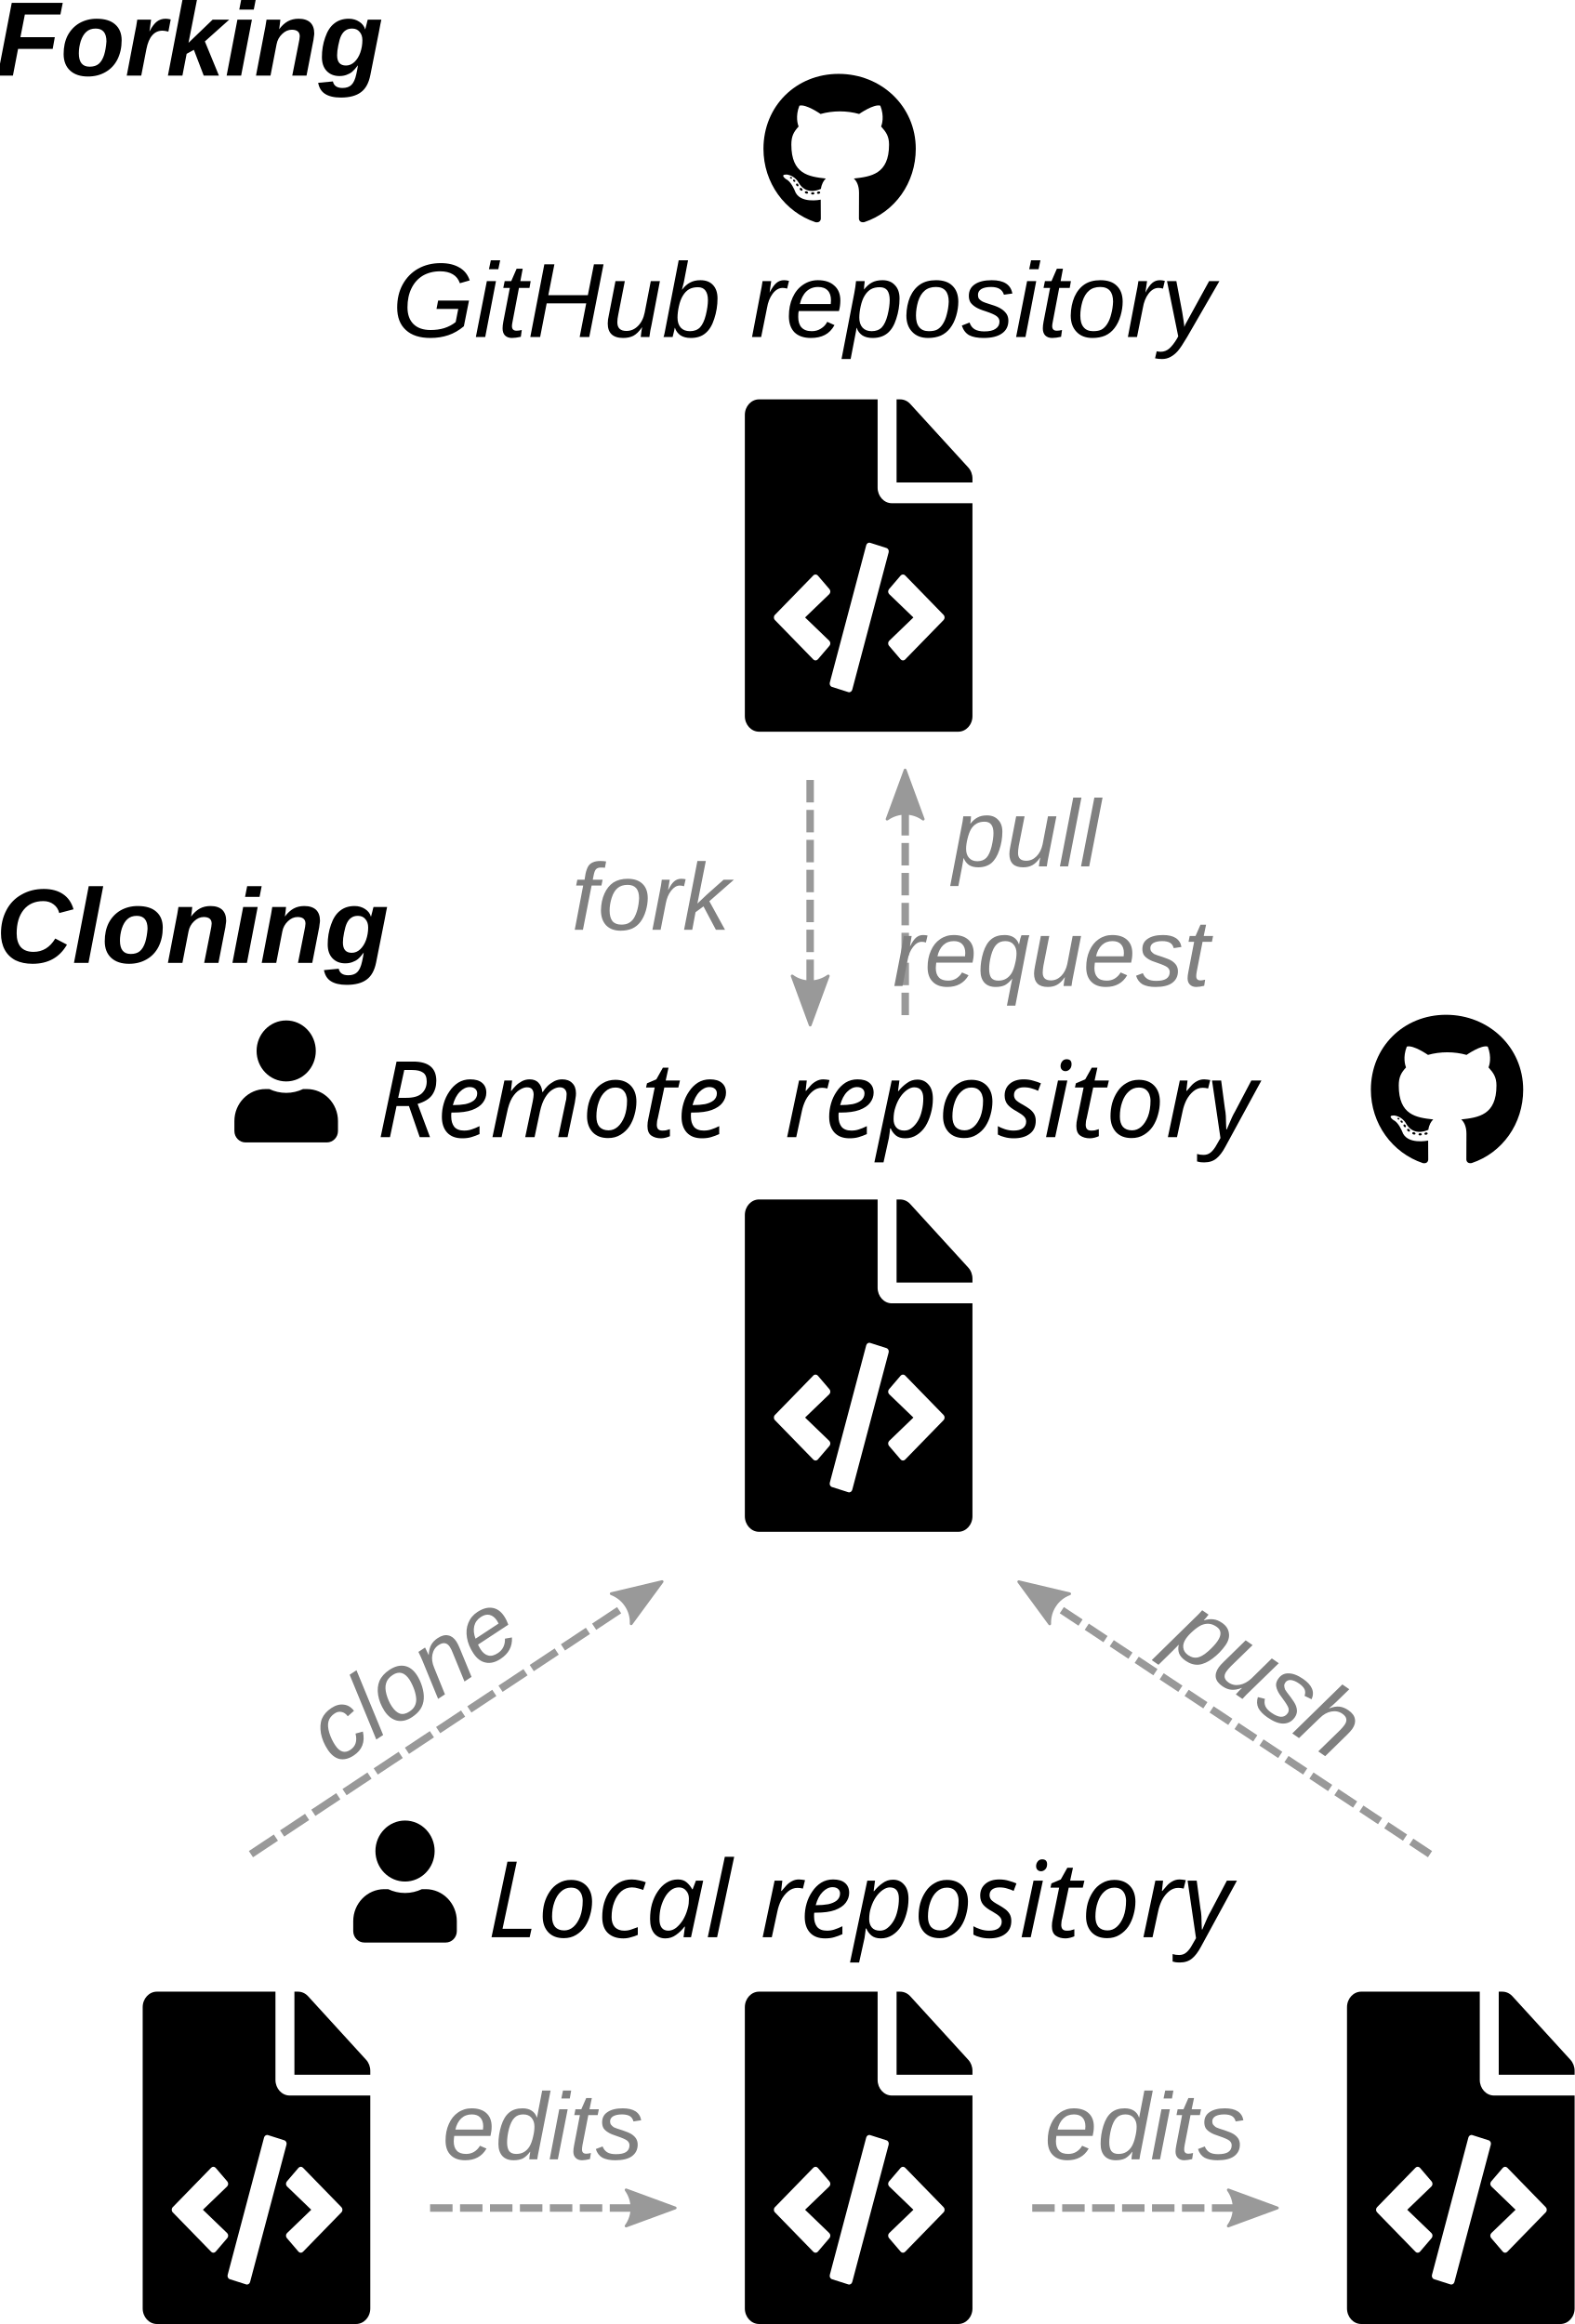
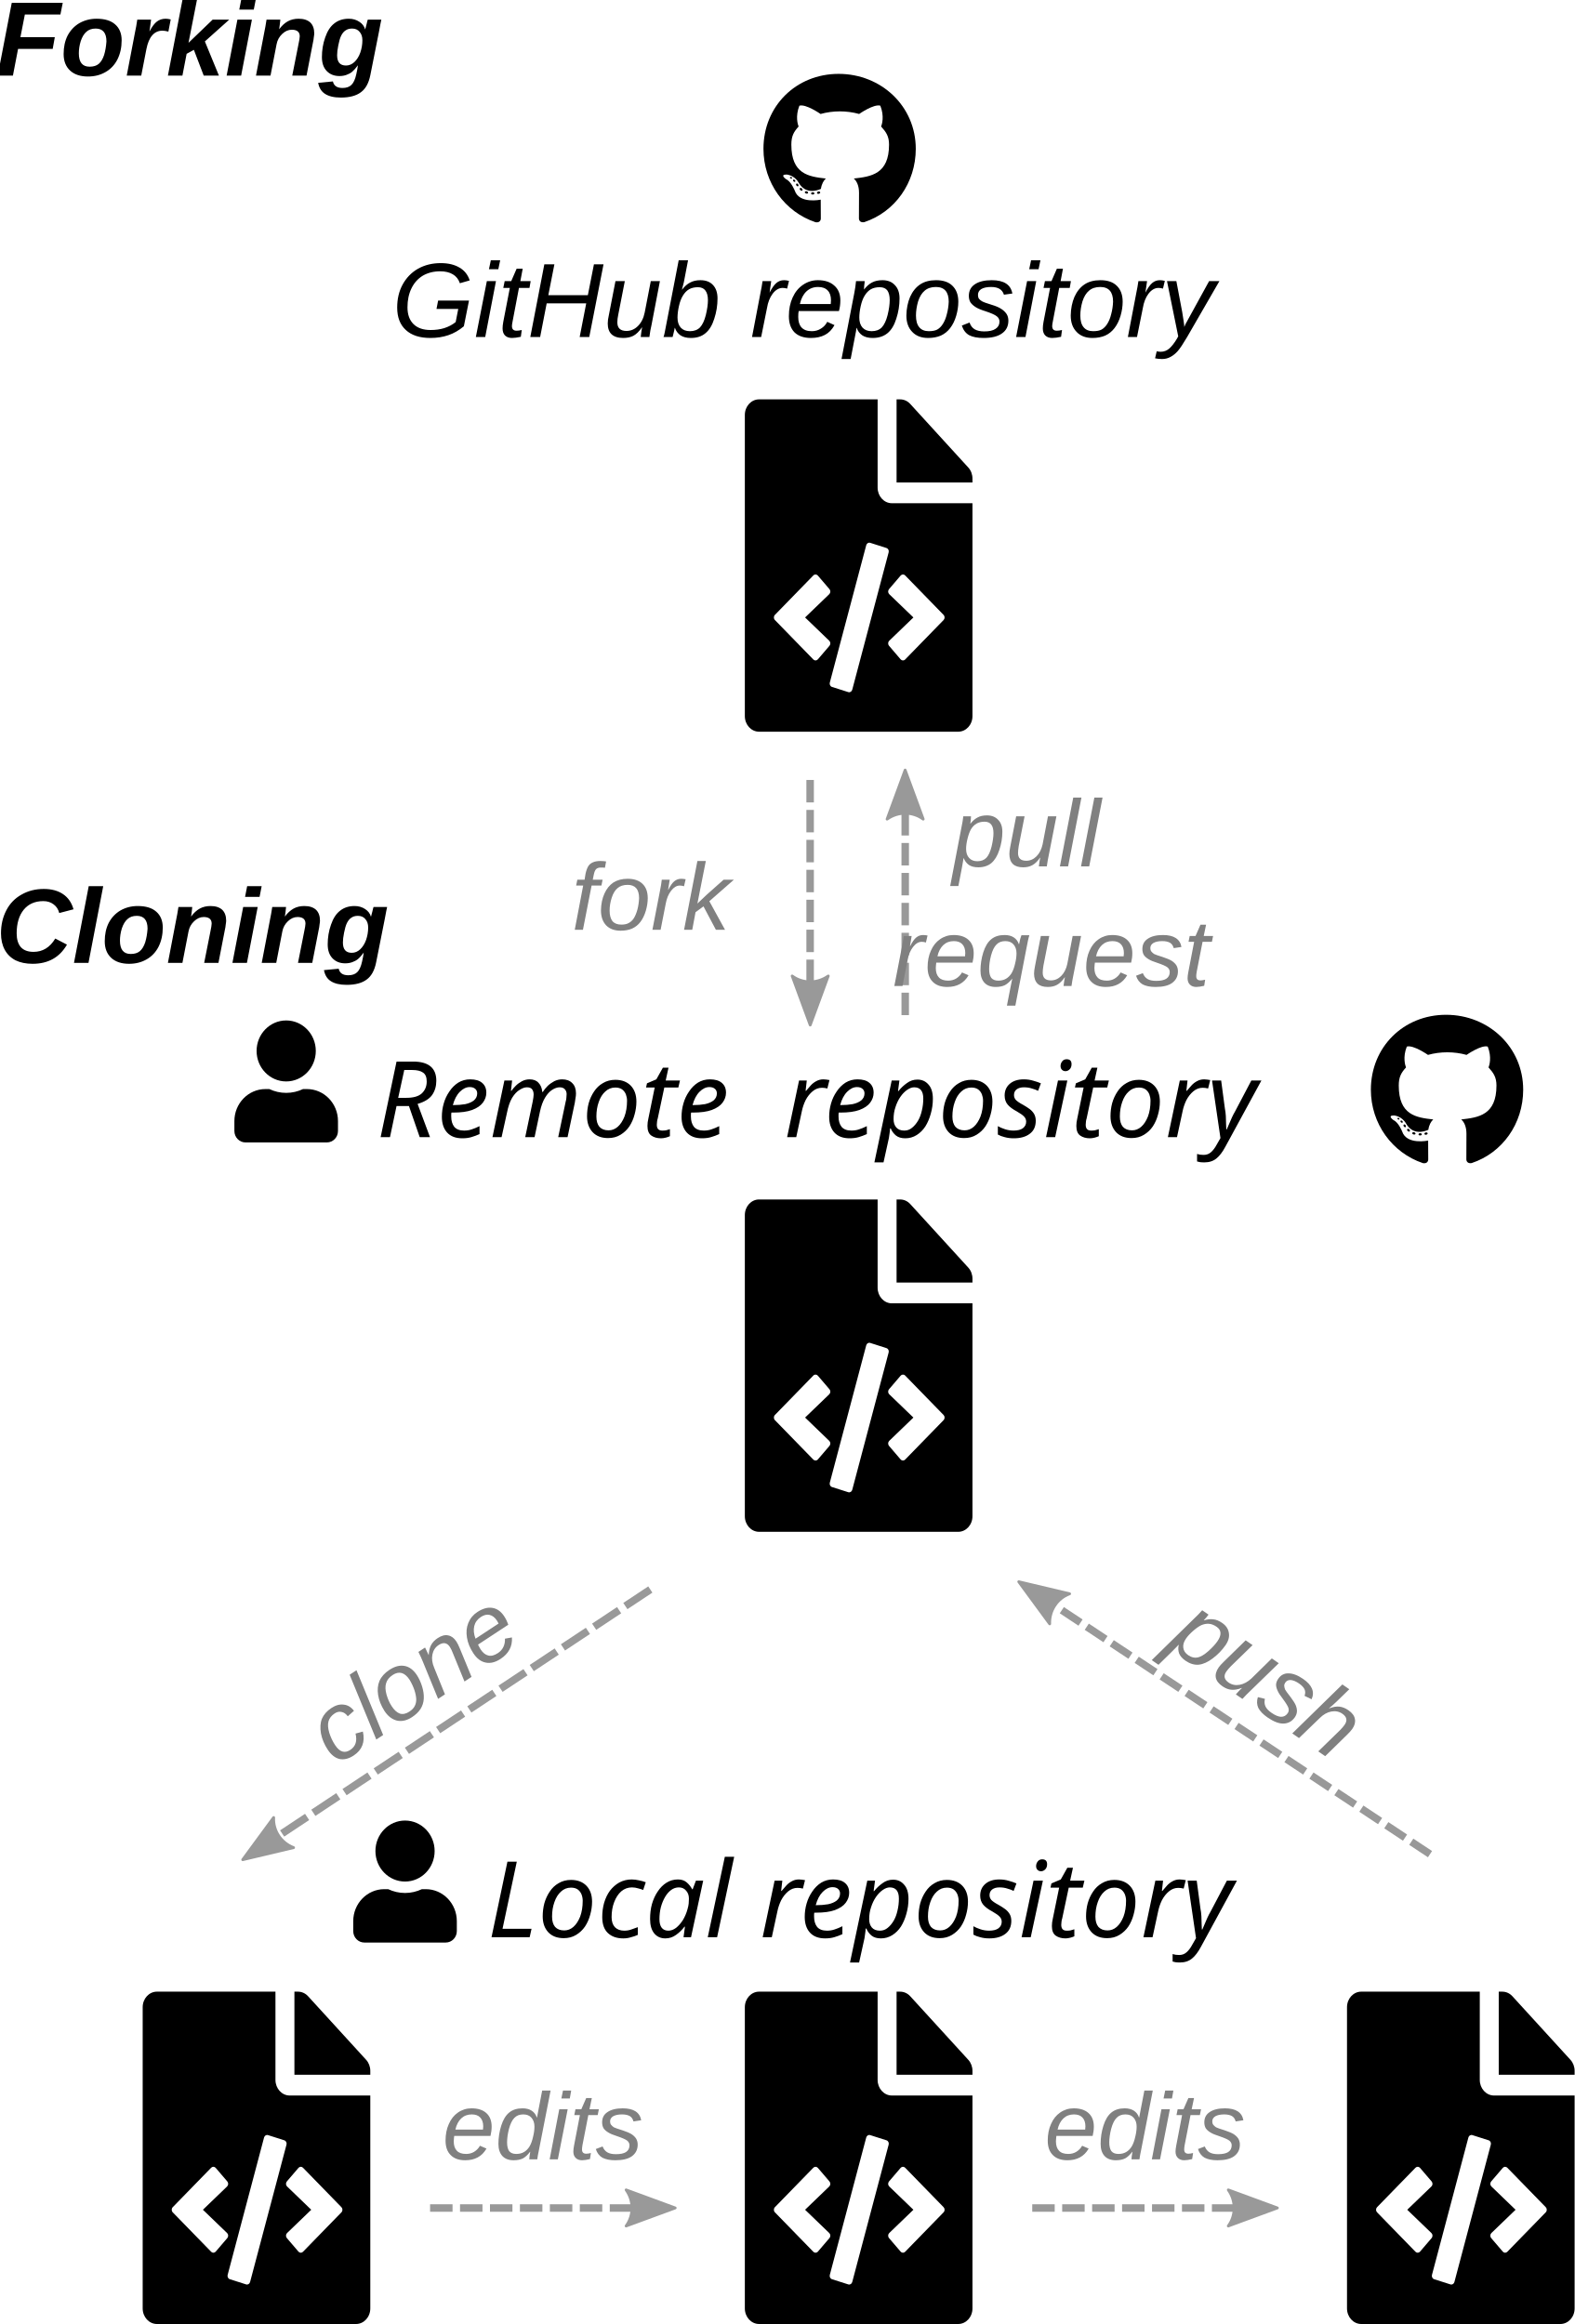
<svg xmlns="http://www.w3.org/2000/svg" width="105.165mm" height="155.24mm" viewBox="0 0 105.165 155.24" version="1.1" id="svg8">
  <defs id="defs2">
+     <marker style="overflow:visible" id="Arrow2Mstart" refX="0.0" refY="0.0" orient="auto">
+       <path transform="scale(0.6) translate(0,0)" d="M 8.719,4.034 L -2.207,0.016 L 8.719,-4.002 C 6.973,-1.63 6.983,1.616 8.719,4.034 z " style="fill-rule:evenodd;stroke-width:0.625;stroke-linejoin:round;stroke:#999999;stroke-opacity:1;fill:#999999;fill-opacity:1" id="path1318" />
+     </marker>
+     <marker style="overflow:visible" id="marker1686" refX="0.0" refY="0.0" orient="auto">
+       <path transform="scale(0.8) translate(12.5,0)" style="fill-rule:evenodd;stroke:#999999;stroke-width:1pt;stroke-opacity:1;fill:#999999;fill-opacity:1" d="M 0.0,0.0 L 5.0,-5.0 L -12.5,0.0 L 5.0,5.0 L 0.0,0.0 z " id="path1684" />
+     </marker>
+     <marker style="overflow:visible" id="Arrow1Lstart" refX="0.0" refY="0.0" orient="auto">
+       <path transform="scale(0.8) translate(12.5,0)" style="fill-rule:evenodd;stroke:#999999;stroke-width:1pt;stroke-opacity:1;fill:#999999;fill-opacity:1" d="M 0.0,0.0 L 5.0,-5.0 L -12.5,0.0 L 5.0,5.0 L 0.0,0.0 z " id="path1294" />
+     </marker>
+     <marker style="overflow:visible" id="marker1160" refX="0" refY="0" orient="auto">
+       <path transform="scale(-0.6)" d="M 8.719,4.034 -2.207,0.016 8.719,-4.002 c -1.745,2.372 -1.735,5.617 -6e-7,8.035 z" style="fill:#999999;fill-opacity:1;fill-rule:evenodd;stroke:#999999;stroke-width:0.625;stroke-linejoin:round;stroke-opacity:1" id="path1158" />
+     </marker>
+     <marker style="overflow:visible" id="marker1024" refX="0" refY="0" orient="auto">
+       <path transform="scale(-0.6)" d="M 8.719,4.034 -2.207,0.016 8.719,-4.002 c -1.745,2.372 -1.735,5.617 -6e-7,8.035 z" style="fill:#999999;fill-opacity:1;fill-rule:evenodd;stroke:#999999;stroke-width:0.625;stroke-linejoin:round;stroke-opacity:1" id="path1022" />
+     </marker>
    <marker style="overflow:visible" id="marker7391" refX="0" refY="0" orient="auto">
      <path transform="scale(-0.6)" d="M 8.719,4.034 -2.207,0.016 8.719,-4.002 c -1.745,2.372 -1.735,5.617 -6e-7,8.035 z" style="fill:#999999;fill-opacity:1;fill-rule:evenodd;stroke:#999999;stroke-width:0.625;stroke-linejoin:round;stroke-opacity:1" id="path7389" />
    </marker>
    <marker style="overflow:visible" id="marker7381" refX="0" refY="0" orient="auto">
      <path transform="matrix(-1.1,0,0,-1.1,-1.1,0)" d="M 8.719,4.034 -2.207,0.016 8.719,-4.002 c -1.745,2.372 -1.735,5.617 -6e-7,8.035 z" style="fill:#999999;fill-opacity:1;fill-rule:evenodd;stroke:#999999;stroke-width:0.625;stroke-linejoin:round;stroke-opacity:1" id="path7379" />
    </marker>
    <marker style="overflow:visible" id="marker7165" refX="0" refY="0" orient="auto">
      <path transform="scale(-0.6)" d="M 8.719,4.034 -2.207,0.016 8.719,-4.002 c -1.745,2.372 -1.735,5.617 -6e-7,8.035 z" style="fill:#999999;fill-opacity:1;fill-rule:evenodd;stroke:#999999;stroke-width:0.625;stroke-linejoin:round;stroke-opacity:1" id="path7163" />
    </marker>
    <marker style="overflow:visible" id="marker7155" refX="0" refY="0" orient="auto">
      <path transform="matrix(-1.1,0,0,-1.1,-1.1,0)" d="M 8.719,4.034 -2.207,0.016 8.719,-4.002 c -1.745,2.372 -1.735,5.617 -6e-7,8.035 z" style="fill:#999999;fill-opacity:1;fill-rule:evenodd;stroke:#999999;stroke-width:0.625;stroke-linejoin:round;stroke-opacity:1" id="path7153" />
    </marker>
    <marker style="overflow:visible" id="marker6238" refX="0" refY="0" orient="auto">
      <path transform="scale(-0.6)" d="M 8.719,4.034 -2.207,0.016 8.719,-4.002 c -1.745,2.372 -1.735,5.617 -6e-7,8.035 z" style="fill:#999999;fill-opacity:1;fill-rule:evenodd;stroke:#999999;stroke-width:0.625;stroke-linejoin:round;stroke-opacity:1" id="path6236" />
    </marker>
    <marker style="overflow:visible" id="marker6228" refX="0" refY="0" orient="auto">
      <path transform="matrix(-1.1,0,0,-1.1,-1.1,0)" d="M 8.719,4.034 -2.207,0.016 8.719,-4.002 c -1.745,2.372 -1.735,5.617 -6e-7,8.035 z" style="fill:#999999;fill-opacity:1;fill-rule:evenodd;stroke:#999999;stroke-width:0.625;stroke-linejoin:round;stroke-opacity:1" id="path6226" />
    </marker>
    <marker style="overflow:visible" id="marker5972" refX="0" refY="0" orient="auto">
      <path transform="scale(-0.6)" d="M 8.719,4.034 -2.207,0.016 8.719,-4.002 c -1.745,2.372 -1.735,5.617 -6e-7,8.035 z" style="fill:#999999;fill-opacity:1;fill-rule:evenodd;stroke:#999999;stroke-width:0.625;stroke-linejoin:round;stroke-opacity:1" id="path5970" />
-     </marker>
-     <marker style="overflow:visible" id="marker5962" refX="0" refY="0" orient="auto">
-       <path transform="matrix(-1.1,0,0,-1.1,-1.1,0)" d="M 8.719,4.034 -2.207,0.016 8.719,-4.002 c -1.745,2.372 -1.735,5.617 -6e-7,8.035 z" style="fill:#999999;fill-opacity:1;fill-rule:evenodd;stroke:#999999;stroke-width:0.625;stroke-linejoin:round;stroke-opacity:1" id="path5960" />
    </marker>
    <marker style="overflow:visible" id="marker4713" refX="0" refY="0" orient="auto">
      <path transform="scale(-0.6)" d="M 8.719,4.034 -2.207,0.016 8.719,-4.002 c -1.745,2.372 -1.735,5.617 -6e-7,8.035 z" style="fill:#999999;fill-opacity:1;fill-rule:evenodd;stroke:#999999;stroke-width:0.625;stroke-linejoin:round;stroke-opacity:1" id="path4711" />
    </marker>
    <marker style="overflow:visible" id="marker4703" refX="0" refY="0" orient="auto">
      <path transform="matrix(-1.1,0,0,-1.1,-1.1,0)" d="M 8.719,4.034 -2.207,0.016 8.719,-4.002 c -1.745,2.372 -1.735,5.617 -6e-7,8.035 z" style="fill:#999999;fill-opacity:1;fill-rule:evenodd;stroke:#999999;stroke-width:0.625;stroke-linejoin:round;stroke-opacity:1" id="path4701" />
    </marker>
    <marker style="overflow:visible" id="marker4617" refX="0" refY="0" orient="auto">
      <path transform="scale(-0.6)" d="M 8.719,4.034 -2.207,0.016 8.719,-4.002 c -1.745,2.372 -1.735,5.617 -6e-7,8.035 z" style="fill:#000000;fill-opacity:1;fill-rule:evenodd;stroke:#000000;stroke-width:0.625;stroke-linejoin:round;stroke-opacity:1" id="path4615" />
    </marker>
    <marker style="overflow:visible" id="marker4607" refX="0" refY="0" orient="auto">
      <path transform="matrix(-1.1,0,0,-1.1,-1.1,0)" d="M 8.719,4.034 -2.207,0.016 8.719,-4.002 c -1.745,2.372 -1.735,5.617 -6e-7,8.035 z" style="fill:#000000;fill-opacity:1;fill-rule:evenodd;stroke:#000000;stroke-width:0.625;stroke-linejoin:round;stroke-opacity:1" id="path4605" />
    </marker>
    <marker style="overflow:visible" id="Arrow2Mend" refX="0" refY="0" orient="auto">
      <path transform="scale(-0.6)" d="M 8.719,4.034 -2.207,0.016 8.719,-4.002 c -1.745,2.372 -1.735,5.617 -6e-7,8.035 z" style="fill:#999999;fill-opacity:1;fill-rule:evenodd;stroke:#999999;stroke-width:0.625;stroke-linejoin:round;stroke-opacity:1" id="path4000" />
    </marker>
    <marker style="overflow:visible" id="Arrow2Lend" refX="0" refY="0" orient="auto">
      <path transform="matrix(-1.1,0,0,-1.1,-1.1,0)" d="M 8.719,4.034 -2.207,0.016 8.719,-4.002 c -1.745,2.372 -1.735,5.617 -6e-7,8.035 z" style="fill:#999999;fill-opacity:1;fill-rule:evenodd;stroke:#999999;stroke-width:0.625;stroke-linejoin:round;stroke-opacity:1" id="path3994" />
    </marker>
  </defs>
  <g id="layer1" transform="translate(-39.51973,-16.66649)">
    <text xml:space="preserve" style="font-style:normal;font-weight:normal;font-size:10.583px;line-height:1.25;font-family:sans-serif;fill:#000000;fill-opacity:1;stroke:none;stroke-width:0.265" x="83.952" y="164.159" id="text4667">
      <tspan id="tspan4665" x="83.952" y="164.159" style="stroke-width:0.265" />
    </text>
    <text xml:space="preserve" style="font-style:italic;font-variant:normal;font-weight:normal;font-stretch:normal;font-size:7.056px;line-height:1.25;font-family:sans-serif;-inkscape-font-specification:'sans-serif Italic';fill:#000000;fill-opacity:1;stroke:none;stroke-width:0.265" x="72.052" y="146.071" id="text2037">
      <tspan id="tspan2035" x="72.052" y="146.071" style="font-style:italic;font-variant:normal;font-weight:normal;font-stretch:normal;font-size:7.056px;font-family:sans-serif;-inkscape-font-specification:'sans-serif Italic';stroke-width:0.265">Local repository</tspan>
    </text>
    <path fill="currentColor" d="m 66.571,142.351 c 1.092,0 1.977,-0.912 1.977,-2.037 0,-1.125 -0.885,-2.037 -1.977,-2.037 -1.092,0 -1.977,0.912 -1.977,2.037 0,1.125 0.885,2.037 1.977,2.037 z m 1.384,0.509 h -0.258 c -0.343,0.162 -0.724,0.255 -1.126,0.255 -0.402,0 -0.782,-0.092 -1.126,-0.255 h -0.258 c -1.146,0 -2.076,0.958 -2.076,2.139 v 0.662 c 0,0.422 0.332,0.764 0.741,0.764 h 5.437 c 0.409,0 0.741,-0.342 0.741,-0.764 v -0.662 c 0,-1.181 -0.93,-2.139 -2.076,-2.139 z" id="path3135" style="stroke-width:0.016" />
    <path fill="currentColor" d="m 104.468,154.994 v 0.263 h -5.068 v -5.55 h 0.24 c 0.252,0 0.494,0.11 0.672,0.305 l 3.878,4.247 a 0.95,1.041 0 0 1 0.278,0.736 z m -5.384,1.65 c -0.523,0 -0.95,-0.468 -0.95,-1.041 v -5.897 h -7.918 c -0.525,0 -0.95,0.466 -0.95,1.041 v 20.118 c 0,0.575 0.425,1.041 0.95,1.041 h 13.302 c 0.525,0 0.95,-0.466 0.95,-1.041 v -14.222 z m -4.941,10.428 a 0.214,0.234 0 0 1 -0.302,0.011 l -2.568,-2.637 a 0.214,0.234 0 0 1 0,-0.342 l 2.568,-2.637 a 0.214,0.234 0 0 1 0.302,0.011 l 0.775,0.906 a 0.214,0.234 0 0 1 -0.015,0.336 l -1.614,1.555 1.614,1.555 a 0.214,0.234 0 0 1 0.015,0.336 z m 2.031,2.189 -1.087,-0.346 a 0.214,0.234 0 0 1 -0.146,-0.29 l 2.432,-9.176 a 0.214,0.234 0 0 1 0.265,-0.16 l 1.087,0.346 a 0.214,0.234 0 0 1 0.146,0.29 l -2.432,9.176 a 0.214,0.234 0 0 1 -0.265,0.16 z m 6.366,-4.815 -2.568,2.637 a 0.214,0.234 0 0 1 -0.302,-0.011 l -0.775,-0.906 a 0.214,0.234 0 0 1 0.015,-0.336 l 1.614,-1.555 -1.614,-1.555 a 0.214,0.234 0 0 1 -0.015,-0.336 l 0.775,-0.906 a 0.214,0.234 0 0 1 0.302,-0.011 l 2.568,2.637 a 0.214,0.234 0 0 1 -4e-5,0.342 z" id="path4693" style="stroke-width:0.041" />
    <path fill="currentColor" d="m 64.251,154.994 v 0.263 h -5.068 v -5.55 h 0.24 c 0.252,0 0.494,0.11 0.672,0.305 l 3.878,4.247 a 0.95,1.041 0 0 1 0.278,0.736 z m -5.384,1.65 c -0.523,0 -0.95,-0.468 -0.95,-1.041 v -5.897 h -7.918 c -0.525,0 -0.95,0.466 -0.95,1.041 v 20.118 c 0,0.575 0.425,1.041 0.95,1.041 h 13.302 c 0.525,0 0.95,-0.466 0.95,-1.041 v -14.222 z m -4.941,10.428 a 0.214,0.234 0 0 1 -0.302,0.011 l -2.568,-2.637 a 0.214,0.234 0 0 1 0,-0.342 l 2.568,-2.637 a 0.214,0.234 0 0 1 0.302,0.011 l 0.775,0.906 a 0.214,0.234 0 0 1 -0.015,0.336 l -1.614,1.555 1.614,1.555 a 0.214,0.234 0 0 1 0.015,0.336 z m 2.031,2.189 -1.087,-0.346 a 0.214,0.234 0 0 1 -0.146,-0.29 l 2.432,-9.176 a 0.214,0.234 0 0 1 0.265,-0.16 l 1.087,0.346 a 0.214,0.234 0 0 1 0.146,0.29 l -2.432,9.176 a 0.214,0.234 0 0 1 -0.265,0.16 z m 6.366,-4.815 -2.568,2.637 a 0.214,0.234 0 0 1 -0.302,-0.011 l -0.775,-0.906 a 0.214,0.234 0 0 1 0.015,-0.336 l 1.614,-1.555 -1.614,-1.555 a 0.214,0.234 0 0 1 -0.015,-0.336 l 0.775,-0.906 a 0.214,0.234 0 0 1 0.302,-0.011 l 2.568,2.637 a 0.214,0.234 0 0 1 -4e-5,0.342 z" id="path3036-6" style="stroke-width:0.041" />
    <text xml:space="preserve" style="font-style:normal;font-weight:normal;font-size:6.35px;line-height:1.25;font-family:sans-serif;fill:#808080;fill-opacity:1;stroke:none;stroke-width:0.265" x="69.059" y="160.903" id="text2045">
      <tspan id="tspan2043" x="69.059" y="160.903" style="font-style:italic;font-variant:normal;font-weight:normal;font-stretch:normal;font-size:6.35px;font-family:Arial;-inkscape-font-specification:'Arial Italic';fill:#808080;stroke-width:0.265">edits</tspan>
    </text>
    <path style="fill:#999999;stroke:#999999;stroke-width:0.5;stroke-linecap:butt;stroke-linejoin:miter;stroke-miterlimit:2;stroke-dasharray:1.5, 0.5;stroke-dashoffset:0;stroke-opacity:1;marker-mid:url(#Arrow2Lend);marker-end:url(#Arrow2Mend)" d="M 68.244,164.159 H 83.952" id="path3148" />
    <text xml:space="preserve" style="font-style:normal;font-weight:normal;font-size:6.35px;line-height:1.25;font-family:sans-serif;fill:#808080;fill-opacity:1;stroke:none;stroke-width:0.265" x="109.276" y="160.903" id="text4697">
      <tspan id="tspan4695" x="109.276" y="160.903" style="font-style:italic;font-variant:normal;font-weight:normal;font-stretch:normal;font-size:6.35px;font-family:Arial;-inkscape-font-specification:'Arial Italic';fill:#808080;stroke-width:0.265">edits</tspan>
    </text>
    <path style="fill:#999999;stroke:#999999;stroke-width:0.5;stroke-linecap:butt;stroke-linejoin:miter;stroke-miterlimit:2;stroke-dasharray:1.5, 0.5;stroke-dashoffset:0;stroke-opacity:1;marker-mid:url(#marker4703);marker-end:url(#marker4713)" d="m 108.461,164.159 h 15.709" id="path4699" />
    <path fill="currentColor" d="m 144.685,154.994 v 0.263 h -5.068 v -5.55 h 0.24 c 0.252,0 0.494,0.11 0.672,0.305 l 3.878,4.247 a 0.95,1.041 0 0 1 0.278,0.736 z m -5.384,1.65 c -0.523,0 -0.95,-0.468 -0.95,-1.041 v -5.897 h -7.918 c -0.525,0 -0.95,0.466 -0.95,1.041 v 20.118 c 0,0.575 0.425,1.041 0.95,1.041 h 13.302 c 0.525,0 0.95,-0.466 0.95,-1.041 v -14.222 z m -4.941,10.428 a 0.214,0.234 0 0 1 -0.302,0.011 l -2.568,-2.637 a 0.214,0.234 0 0 1 0,-0.342 l 2.568,-2.637 a 0.214,0.234 0 0 1 0.302,0.011 l 0.775,0.906 a 0.214,0.234 0 0 1 -0.015,0.336 l -1.614,1.555 1.614,1.555 a 0.214,0.234 0 0 1 0.015,0.336 z m 2.031,2.189 -1.087,-0.346 a 0.214,0.234 0 0 1 -0.146,-0.29 l 2.432,-9.176 a 0.214,0.234 0 0 1 0.265,-0.16 l 1.087,0.346 a 0.214,0.234 0 0 1 0.146,0.29 l -2.432,9.176 a 0.214,0.234 0 0 1 -0.265,0.16 z m 6.366,-4.815 -2.568,2.637 a 0.214,0.234 0 0 1 -0.302,-0.011 l -0.775,-0.906 a 0.214,0.234 0 0 1 0.015,-0.336 l 1.614,-1.555 -1.614,-1.555 a 0.214,0.234 0 0 1 -0.015,-0.336 l 0.775,-0.906 a 0.214,0.234 0 0 1 0.302,-0.011 l 2.568,2.637 a 0.214,0.234 0 0 1 -4e-5,0.342 z" id="path5677" style="stroke-width:0.041" />
    <path fill="currentColor" d="m 104.468,102.077 v 0.263 h -5.068 v -5.55 h 0.24 c 0.252,0 0.494,0.11 0.672,0.305 l 3.878,4.247 a 0.95,1.041 0 0 1 0.278,0.736 z m -5.384,1.65 c -0.523,0 -0.95,-0.468 -0.95,-1.041 v -5.897 h -7.918 c -0.525,0 -0.95,0.466 -0.95,1.041 v 20.118 c 0,0.575 0.425,1.041 0.95,1.041 h 13.302 c 0.525,0 0.95,-0.466 0.95,-1.041 v -14.222 z m -4.941,10.428 a 0.214,0.234 0 0 1 -0.302,0.011 l -2.568,-2.637 a 0.214,0.234 0 0 1 0,-0.342 l 2.568,-2.637 a 0.214,0.234 0 0 1 0.302,0.011 l 0.775,0.906 a 0.214,0.234 0 0 1 -0.015,0.336 l -1.614,1.555 1.614,1.555 a 0.214,0.234 0 0 1 0.015,0.336 z m 2.031,2.189 -1.087,-0.346 a 0.214,0.234 0 0 1 -0.146,-0.29 l 2.432,-9.176 a 0.214,0.234 0 0 1 0.265,-0.16 l 1.087,0.346 a 0.214,0.234 0 0 1 0.146,0.29 l -2.432,9.176 a 0.214,0.234 0 0 1 -0.265,0.16 z m 6.366,-4.815 -2.568,2.637 a 0.214,0.234 0 0 1 -0.302,-0.011 l -0.775,-0.906 a 0.214,0.234 0 0 1 0.015,-0.336 l 1.614,-1.555 -1.614,-1.555 a 0.214,0.234 0 0 1 -0.015,-0.336 l 0.775,-0.906 a 0.214,0.234 0 0 1 0.302,-0.011 l 2.568,2.637 a 0.214,0.234 0 0 1 -4e-5,0.342 z" id="path5920" style="stroke-width:0.041" />
-     <path style="fill:#999999;stroke:#999999;stroke-width:0.5;stroke-linecap:butt;stroke-linejoin:miter;stroke-miterlimit:2;stroke-dasharray:2, 0.5;stroke-dashoffset:0;stroke-opacity:1;marker-mid:url(#marker5962);marker-end:url(#marker5972)" d="M 56.279,140.521 83.192,122.685" id="path5958" />
+     <path style="fill:#999999;stroke:#999999;stroke-width:0.5;stroke-linecap:butt;stroke-linejoin:miter;stroke-miterlimit:2;stroke-dasharray:2, 0.5;stroke-dashoffset:0;stroke-opacity:1;marker-end:;marker-start:url(#Arrow2Mstart)" d="M 56.279,140.521 83.192,122.685" id="path5958" />
    <path style="fill:#999999;stroke:#999999;stroke-width:0.5;stroke-linecap:butt;stroke-linejoin:miter;stroke-miterlimit:2;stroke-dasharray:1.5, 0.5;stroke-dashoffset:0;stroke-opacity:1;marker-mid:url(#marker6228);marker-end:url(#marker6238)" d="M 135.026,140.521 108.114,122.685" id="path6224" />
    <text xml:space="preserve" style="font-style:normal;font-weight:normal;font-size:6.35px;line-height:1.25;font-family:sans-serif;fill:#808080;fill-opacity:1;stroke:none;stroke-width:0.265" x="-22.293" y="146.535" id="text6372" transform="rotate(-33.3387)">
      <tspan id="tspan6370" x="-22.293" y="146.535" style="font-style:italic;font-variant:normal;font-weight:normal;font-stretch:normal;font-size:6.35px;font-family:Arial;-inkscape-font-specification:'Arial Italic';fill:#808080;stroke-width:0.265">clone</tspan>
    </text>
    <text xml:space="preserve" style="font-style:normal;font-weight:normal;font-size:6.35px;line-height:1.25;font-family:sans-serif;fill:#808080;fill-opacity:1;stroke:none;stroke-width:0.265" x="168.49" y="37.354" id="text6376" transform="rotate(34.67302)">
      <tspan id="tspan6374" x="168.49" y="37.354" style="font-style:italic;font-variant:normal;font-weight:normal;font-stretch:normal;font-size:6.35px;font-family:Arial;-inkscape-font-specification:'Arial Italic';fill:#808080;stroke-width:0.265">push</tspan>
    </text>
    <text xml:space="preserve" style="font-style:italic;font-variant:normal;font-weight:normal;font-stretch:normal;font-size:7.056px;line-height:1.25;font-family:sans-serif;-inkscape-font-specification:'sans-serif Italic';fill:#000000;fill-opacity:1;stroke:none;stroke-width:0.265" x="64.644" y="92.625" id="text6380">
      <tspan id="tspan6378" x="64.644" y="92.625" style="font-style:italic;font-variant:normal;font-weight:normal;font-stretch:normal;font-size:7.056px;font-family:sans-serif;-inkscape-font-specification:'sans-serif Italic';stroke-width:0.265" dx="0 0 0 0 0 0 0 -3.034 0 0 0 0 0 0 0 -0.607">Remote  repository</tspan>
    </text>
    <path fill="currentColor" d="m 134.48,92.438 c 0,0.041 -0.047,0.074 -0.107,0.074 -0.068,0.006 -0.115,-0.027 -0.115,-0.074 0,-0.041 0.047,-0.074 0.107,-0.074 0.061,-0.006 0.115,0.027 0.115,0.074 z m -0.638,-0.092 c -0.014,0.041 0.027,0.088 0.088,0.1 0.053,0.021 0.115,0 0.127,-0.041 0.012,-0.041 -0.027,-0.088 -0.088,-0.107 -0.053,-0.014 -0.113,0.006 -0.127,0.047 z m 0.906,-0.035 c -0.059,0.014 -0.1,0.053 -0.094,0.1 0.006,0.041 0.059,0.068 0.121,0.053 0.059,-0.014 0.1,-0.053 0.094,-0.094 -0.006,-0.039 -0.061,-0.066 -0.121,-0.059 z m 1.349,-7.858 c -2.844,0 -5.02,2.159 -5.02,5.004 0,2.274 1.431,4.22 3.476,4.905 0.263,0.047 0.355,-0.115 0.355,-0.248 0,-0.127 -0.006,-0.829 -0.006,-1.259 0,0 -1.436,0.308 -1.737,-0.611 0,0 -0.234,-0.597 -0.57,-0.751 0,0 -0.47,-0.322 0.033,-0.316 0,0 0.511,0.041 0.792,0.529 0.449,0.792 1.202,0.564 1.495,0.429 0.047,-0.328 0.18,-0.556 0.328,-0.691 -1.146,-0.127 -2.303,-0.293 -2.303,-2.266 0,-0.564 0.156,-0.847 0.484,-1.208 -0.053,-0.133 -0.228,-0.683 0.053,-1.392 0.429,-0.133 1.415,0.554 1.415,0.554 0.41,-0.115 0.851,-0.174 1.288,-0.174 0.437,0 0.878,0.059 1.288,0.174 0,0 0.986,-0.689 1.415,-0.554 0.281,0.712 0.107,1.259 0.053,1.392 0.328,0.363 0.529,0.646 0.529,1.208 0,1.979 -1.208,2.137 -2.354,2.266 0.189,0.162 0.349,0.47 0.349,0.952 0,0.691 -0.006,1.546 -0.006,1.714 0,0.133 0.094,0.295 0.355,0.248 2.051,-0.681 3.441,-2.627 3.441,-4.901 0,-2.844 -2.307,-5.004 -5.151,-5.004 z m -3.027,7.073 c -0.027,0.021 -0.021,0.068 0.014,0.107 0.033,0.033 0.08,0.047 0.107,0.021 0.027,-0.021 0.021,-0.068 -0.014,-0.107 -0.033,-0.033 -0.08,-0.047 -0.107,-0.021 z m -0.221,-0.166 c -0.014,0.027 0.006,0.059 0.047,0.08 0.033,0.021 0.074,0.014 0.088,-0.014 0.014,-0.027 -0.006,-0.059 -0.047,-0.08 -0.041,-0.012 -0.074,-0.006 -0.088,0.014 z m 0.664,0.73 c -0.033,0.027 -0.021,0.088 0.027,0.127 0.047,0.047 0.107,0.053 0.133,0.021 0.027,-0.027 0.014,-0.088 -0.027,-0.127 -0.045,-0.047 -0.107,-0.053 -0.133,-0.021 z m -0.234,-0.301 c -0.033,0.021 -0.033,0.074 0,0.121 0.033,0.047 0.088,0.068 0.115,0.047 0.033,-0.027 0.033,-0.08 0,-0.127 -0.029,-0.047 -0.082,-0.068 -0.115,-0.041 z" id="path6437" style="stroke-width:0.021" />
    <path fill="currentColor" d="m 58.634,88.905 c 1.092,0 1.977,-0.912 1.977,-2.037 0,-1.125 -0.885,-2.037 -1.977,-2.037 -1.092,0 -1.977,0.912 -1.977,2.037 0,1.125 0.885,2.037 1.977,2.037 z m 1.384,0.509 h -0.258 c -0.343,0.162 -0.724,0.255 -1.126,0.255 -0.402,0 -0.782,-0.092 -1.126,-0.255 h -0.258 c -1.146,0 -2.076,0.958 -2.076,2.139 v 0.662 c 0,0.422 0.332,0.764 0.741,0.764 h 5.437 c 0.409,0 0.741,-0.342 0.741,-0.764 v -0.662 c 0,-1.181 -0.93,-2.139 -2.076,-2.139 z" id="path6456" style="stroke-width:0.016" />
    <path fill="currentColor" d="m 104.468,48.631 v 0.263 h -5.068 v -5.55 h 0.24 c 0.252,0 0.494,0.11 0.672,0.305 l 3.878,4.247 a 0.95,1.041 0 0 1 0.278,0.736 z m -5.384,1.65 c -0.523,0 -0.95,-0.468 -0.95,-1.041 v -5.897 h -7.918 c -0.525,0 -0.95,0.466 -0.95,1.041 v 20.118 c 0,0.575 0.425,1.041 0.95,1.041 h 13.302 c 0.525,0 0.95,-0.466 0.95,-1.041 V 50.281 Z m -4.941,10.428 a 0.214,0.234 0 0 1 -0.302,0.011 l -2.568,-2.637 a 0.214,0.234 0 0 1 0,-0.342 l 2.568,-2.637 a 0.214,0.234 0 0 1 0.302,0.011 l 0.775,0.906 a 0.214,0.234 0 0 1 -0.015,0.336 l -1.614,1.555 1.614,1.555 a 0.214,0.234 0 0 1 0.015,0.336 z m 2.031,2.189 -1.087,-0.346 a 0.214,0.234 0 0 1 -0.146,-0.29 l 2.432,-9.176 a 0.214,0.234 0 0 1 0.265,-0.16 l 1.087,0.346 a 0.214,0.234 0 0 1 0.146,0.29 l -2.432,9.176 a 0.214,0.234 0 0 1 -0.265,0.16 z m 6.366,-4.815 -2.568,2.637 a 0.214,0.234 0 0 1 -0.302,-0.011 l -0.775,-0.906 a 0.214,0.234 0 0 1 0.015,-0.336 l 1.614,-1.555 -1.614,-1.555 a 0.214,0.234 0 0 1 -0.015,-0.336 l 0.775,-0.906 a 0.214,0.234 0 0 1 0.302,-0.011 l 2.568,2.637 a 0.214,0.234 0 0 1 -4e-5,0.342 z" id="path7127" style="stroke-width:0.041" />
    <text xml:space="preserve" style="font-style:italic;font-variant:normal;font-weight:normal;font-stretch:normal;font-size:7.056px;line-height:1.25;font-family:Arial;-inkscape-font-specification:'Arial Italic';fill:#000000;fill-opacity:1;stroke:none;stroke-width:0.265" x="65.702" y="39.18" id="text7131">
      <tspan id="tspan7129" x="65.702" y="39.18" style="font-style:italic;font-variant:normal;font-weight:normal;font-stretch:normal;font-size:7.056px;font-family:Arial;-inkscape-font-specification:'Arial Italic';stroke-width:0.265" dx="0 0 0 0 0 0 0 0 0 0 0 0 0 0 -0.607">GitHub repository</tspan>
    </text>
    <path fill="currentColor" d="m 93.912,29.586 c 0,0.041 -0.047,0.074 -0.107,0.074 -0.068,0.006 -0.115,-0.027 -0.115,-0.074 0,-0.041 0.047,-0.074 0.107,-0.074 0.061,-0.006 0.115,0.027 0.115,0.074 z m -0.638,-0.092 c -0.014,0.041 0.027,0.088 0.088,0.1 0.053,0.021 0.115,0 0.127,-0.041 0.012,-0.041 -0.027,-0.088 -0.088,-0.107 -0.053,-0.014 -0.113,0.006 -0.127,0.047 z m 0.906,-0.035 c -0.059,0.014 -0.1,0.053 -0.094,0.1 0.006,0.041 0.059,0.068 0.121,0.053 0.059,-0.014 0.1,-0.053 0.094,-0.094 -0.006,-0.039 -0.061,-0.066 -0.121,-0.059 z m 1.349,-7.858 c -2.844,0 -5.02,2.159 -5.02,5.004 0,2.274 1.431,4.22 3.476,4.905 0.263,0.047 0.355,-0.115 0.355,-0.248 0,-0.127 -0.006,-0.829 -0.006,-1.259 0,0 -1.436,0.308 -1.737,-0.611 0,0 -0.234,-0.597 -0.57,-0.751 0,0 -0.47,-0.322 0.033,-0.316 0,0 0.511,0.041 0.792,0.529 0.449,0.792 1.202,0.564 1.495,0.429 0.047,-0.328 0.18,-0.556 0.328,-0.691 -1.146,-0.127 -2.303,-0.293 -2.303,-2.266 0,-0.564 0.156,-0.847 0.484,-1.208 -0.053,-0.133 -0.228,-0.683 0.053,-1.392 0.429,-0.133 1.415,0.554 1.415,0.554 0.41,-0.115 0.851,-0.174 1.288,-0.174 0.437,0 0.878,0.059 1.288,0.174 0,0 0.986,-0.689 1.415,-0.554 0.281,0.712 0.107,1.259 0.053,1.392 0.328,0.363 0.529,0.646 0.529,1.208 0,1.979 -1.208,2.137 -2.354,2.266 0.189,0.162 0.349,0.47 0.349,0.952 0,0.691 -0.006,1.546 -0.006,1.714 0,0.133 0.094,0.295 0.355,0.248 2.051,-0.681 3.441,-2.627 3.441,-4.901 0,-2.844 -2.307,-5.004 -5.151,-5.004 z m -3.027,7.073 c -0.027,0.021 -0.021,0.068 0.014,0.107 0.033,0.033 0.08,0.047 0.107,0.021 0.027,-0.021 0.021,-0.068 -0.014,-0.107 -0.033,-0.033 -0.08,-0.047 -0.107,-0.021 z m -0.221,-0.166 c -0.014,0.027 0.006,0.059 0.047,0.08 0.033,0.021 0.074,0.014 0.088,-0.014 0.014,-0.027 -0.006,-0.059 -0.047,-0.08 -0.041,-0.012 -0.074,-0.006 -0.088,0.014 z m 0.664,0.73 c -0.033,0.027 -0.021,0.088 0.027,0.127 0.047,0.047 0.107,0.053 0.133,0.021 0.027,-0.027 0.014,-0.088 -0.027,-0.127 -0.045,-0.047 -0.107,-0.053 -0.133,-0.021 z m -0.234,-0.301 c -0.033,0.021 -0.033,0.074 0,0.121 0.033,0.047 0.088,0.068 0.115,0.047 0.033,-0.027 0.033,-0.08 0,-0.127 -0.029,-0.047 -0.082,-0.068 -0.115,-0.041 z" id="path7133" style="stroke-width:0.021" />
    <path style="fill:#999999;stroke:#999999;stroke-width:0.5;stroke-linecap:butt;stroke-linejoin:miter;stroke-miterlimit:2;stroke-dasharray:1.5, 0.5;stroke-dashoffset:0;stroke-opacity:1;marker-mid:url(#marker7155);marker-end:url(#marker7165)" d="M 93.627,68.767 V 84.476" id="path7151" />
    <path style="fill:#999999;stroke:#999999;stroke-width:0.5;stroke-linecap:butt;stroke-linejoin:miter;stroke-miterlimit:2;stroke-dasharray:1.5, 0.5;stroke-dashoffset:0;stroke-opacity:1;marker-mid:url(#marker7381);marker-end:url(#marker7391)" d="M 99.977,84.476 V 68.767" id="path7377" />
    <text xml:space="preserve" style="font-style:normal;font-weight:normal;font-size:6.35px;line-height:1.25;font-family:sans-serif;fill:#808080;fill-opacity:1;stroke:none;stroke-width:0.265" x="77.689" y="78.772" id="text7589">
      <tspan id="tspan7587" x="77.689" y="78.772" style="font-style:italic;font-variant:normal;font-weight:normal;font-stretch:normal;font-size:6.35px;font-family:Arial;-inkscape-font-specification:'Arial Italic';fill:#808080;stroke-width:0.265">fork</tspan>
    </text>
    <text xml:space="preserve" style="font-style:normal;font-weight:normal;font-size:6.35px;line-height:1.25;font-family:sans-serif;fill:#808080;fill-opacity:1;stroke:none;stroke-width:0.265" x="113.859" y="74.538" id="text7605">
      <tspan id="tspan7603" x="113.859" y="74.538" style="font-style:italic;font-variant:normal;font-weight:normal;font-stretch:normal;font-size:6.35px;font-family:Arial;-inkscape-font-specification:'Arial Italic';text-align:center;text-anchor:middle;fill:#808080;stroke-width:0.265">pull</tspan>
      <tspan x="113.859" y="82.534" style="font-style:italic;font-variant:normal;font-weight:normal;font-stretch:normal;font-size:6.35px;font-family:Arial;-inkscape-font-specification:'Arial Italic';text-align:center;text-anchor:middle;fill:#808080;stroke-width:0.265" id="tspan7607">request</tspan>
    </text>
    <text xml:space="preserve" style="font-style:normal;font-weight:normal;font-size:10.583px;line-height:1.25;font-family:sans-serif;fill:#000000;fill-opacity:1;stroke:none;stroke-width:0.265" x="15.367" y="76.219" id="text8337">
      <tspan id="tspan8335" x="15.367" y="76.219" style="stroke-width:0.265" />
    </text>
    <text xml:space="preserve" style="font-style:normal;font-weight:normal;font-size:7.056px;line-height:1.25;font-family:sans-serif;fill:#000000;fill-opacity:1;stroke:none;stroke-width:0.265" x="39.244" y="21.717" id="text8341">
      <tspan id="tspan8339" x="39.244" y="21.717" style="font-style:italic;font-variant:normal;font-weight:bold;font-stretch:normal;font-size:7.056px;font-family:Arial;-inkscape-font-specification:'Arial Bold Italic';stroke-width:0.265">Forking</tspan>
    </text>
    <text xml:space="preserve" style="font-style:normal;font-weight:normal;font-size:7.056px;line-height:1.25;font-family:sans-serif;fill:#000000;fill-opacity:1;stroke:none;stroke-width:0.265" x="39.244" y="80.984" id="text8345">
      <tspan id="tspan8343" x="39.244" y="80.984" style="font-style:italic;font-variant:normal;font-weight:bold;font-stretch:normal;font-size:7.056px;font-family:Arial;-inkscape-font-specification:'Arial Bold Italic';stroke-width:0.265">Cloning</tspan>
    </text>
  </g>
</svg>
